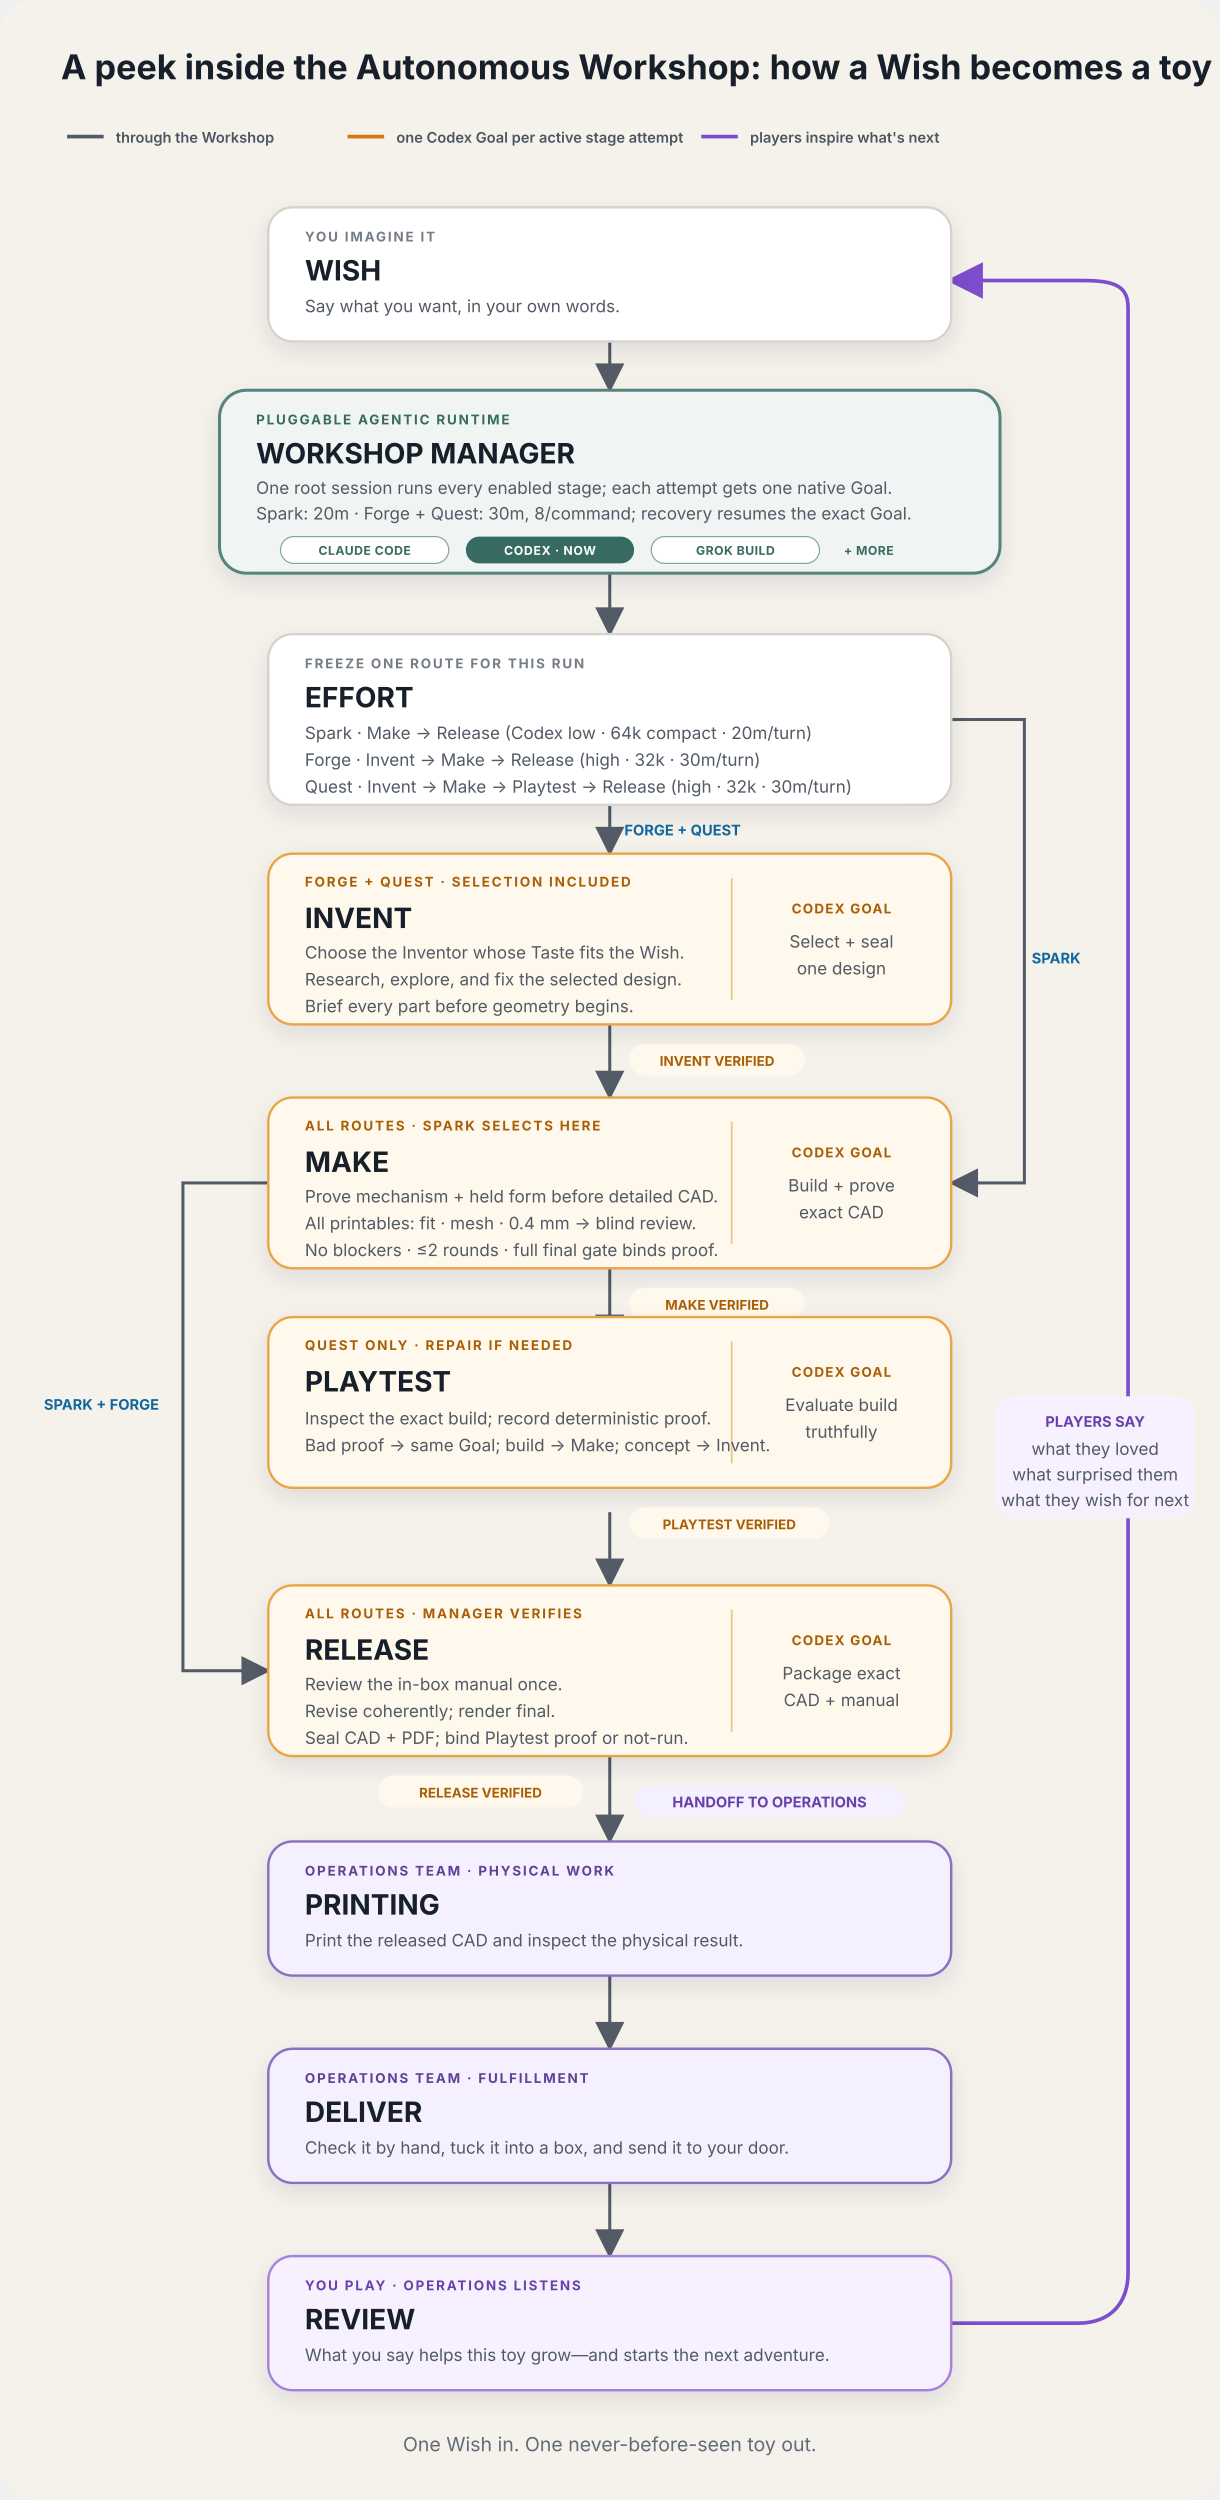
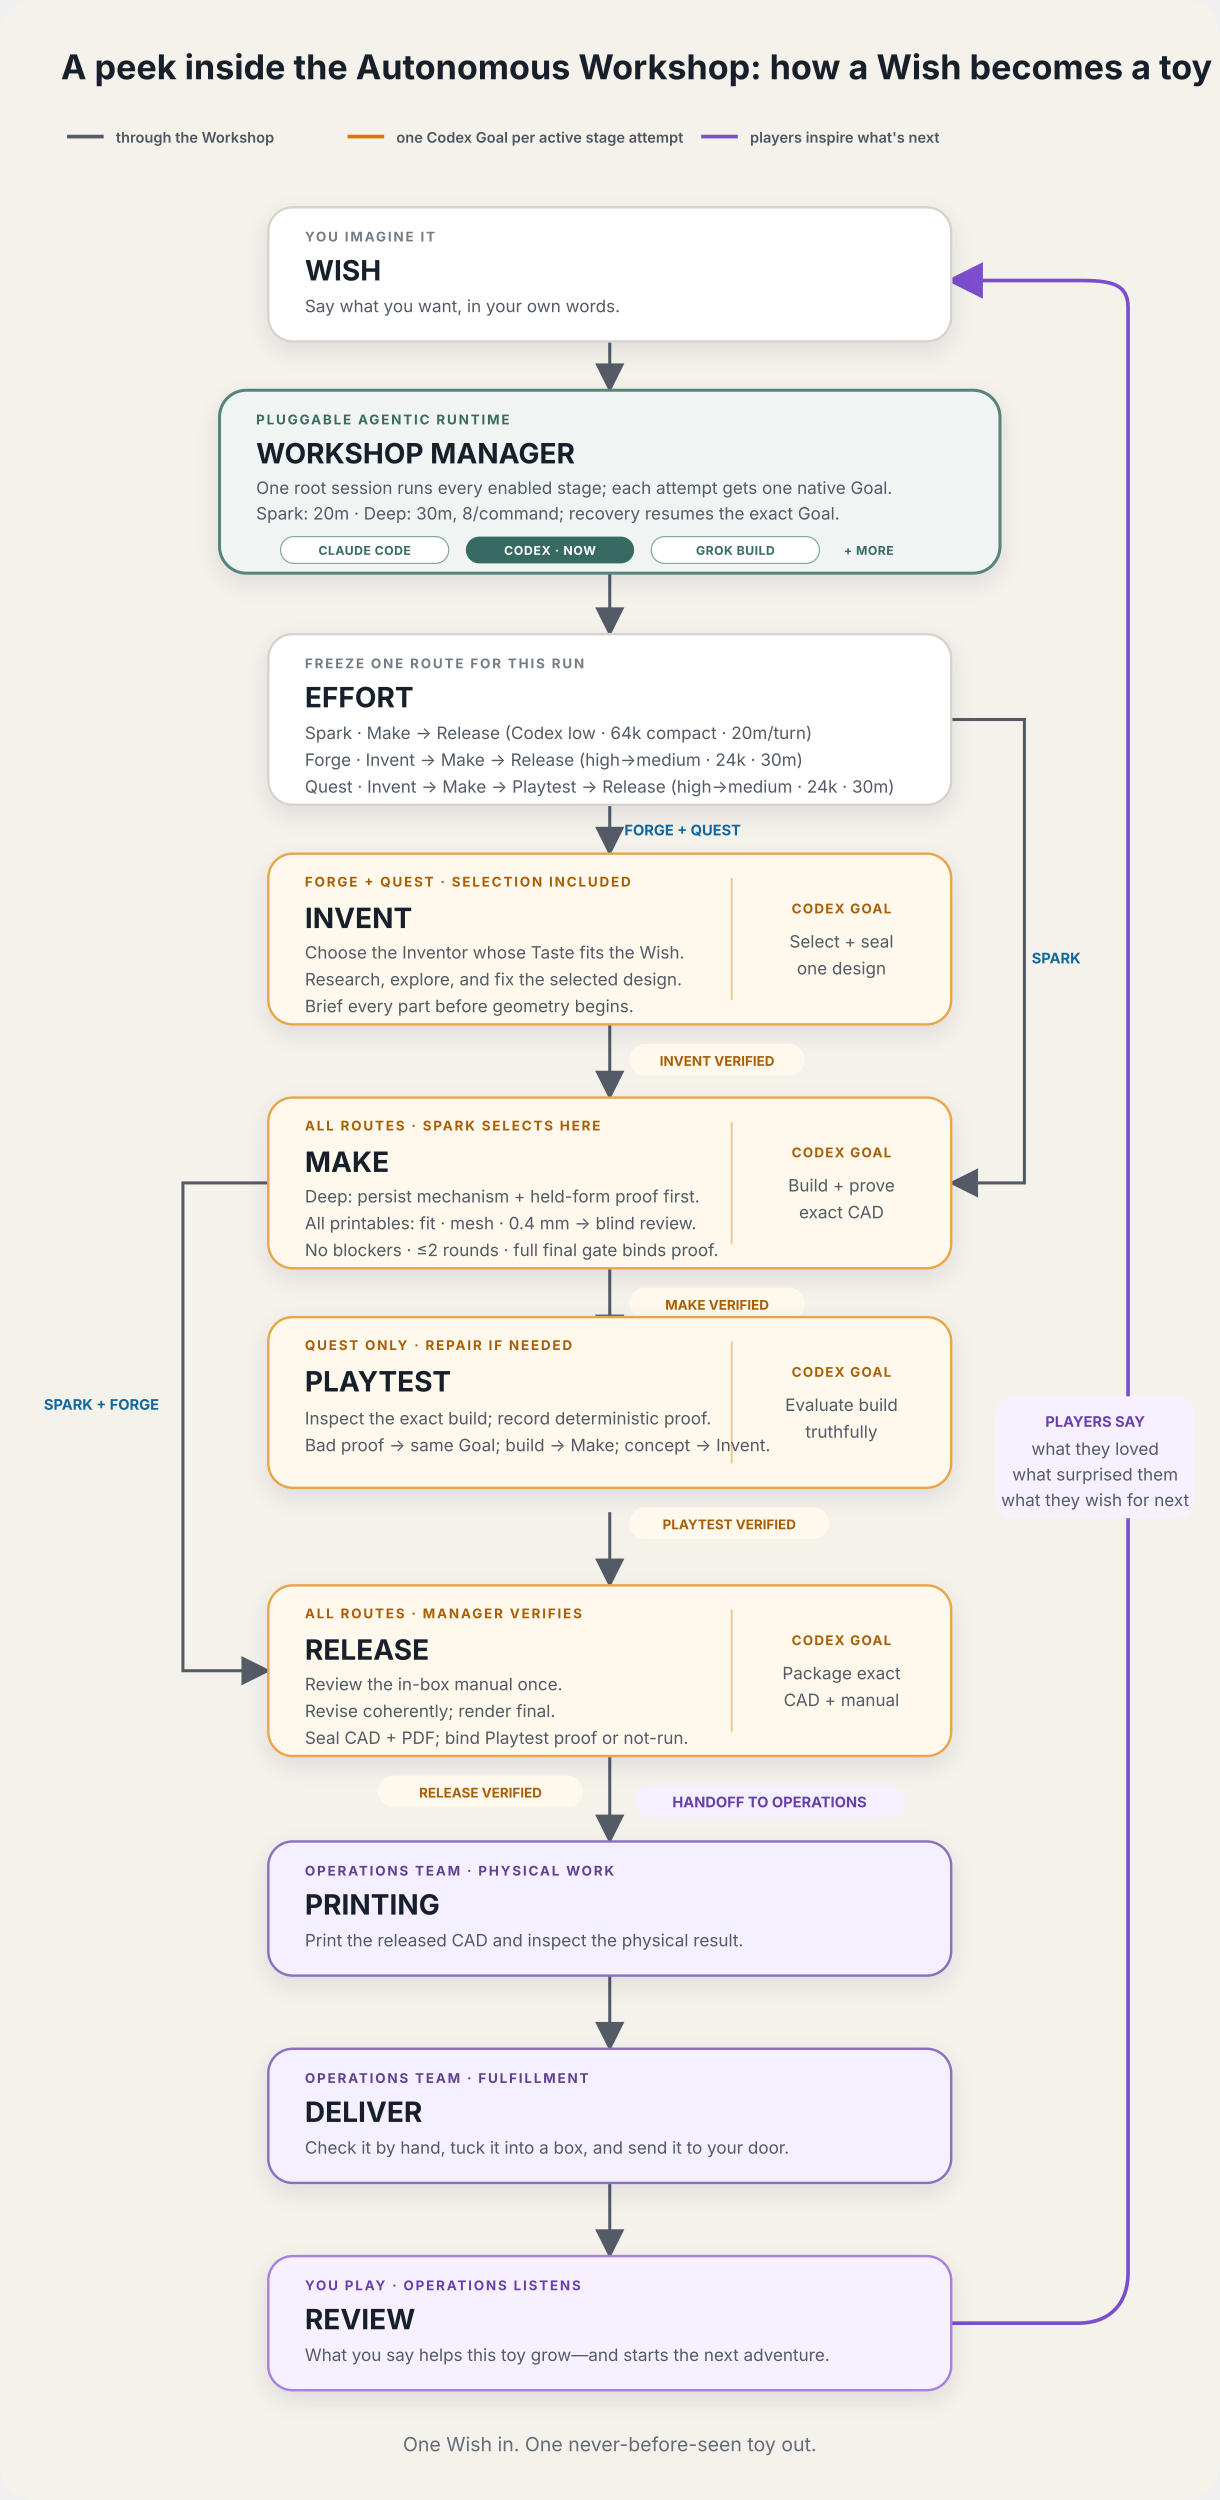
<svg xmlns="http://www.w3.org/2000/svg" viewBox="0 0 1000 2050" role="img" aria-labelledby="title description">
  <defs>
    <filter id="shadow" x="-20%" y="-20%" width="140%" height="160%">
      <feDropShadow dx="0" dy="7" stdDeviation="9" flood-color="#17202a" flood-opacity="0.10" />
    </filter>
    <marker id="arrow-main" viewBox="0 0 12 12" markerWidth="24" markerHeight="24" refX="11" refY="6" orient="auto" markerUnits="userSpaceOnUse" overflow="visible">
      <polygon points="0,0 12,6 0,12" fill="#525b66" />
    </marker>
    <marker id="arrow-ai" markerWidth="10" markerHeight="10" refX="8" refY="5" orient="auto" markerUnits="strokeWidth">
      <path d="M 0 0 L 10 5 L 0 10 z" fill="#1675b8" />
    </marker>
    <marker id="arrow-human" markerWidth="10" markerHeight="10" refX="8" refY="5" orient="auto" markerUnits="strokeWidth">
      <path d="M 0 0 L 10 5 L 0 10 z" fill="#7c4dcc" />
    </marker>
    <style>
      .title { font: 700 28px -apple-system, BlinkMacSystemFont, "Segoe UI", sans-serif; fill: #17202a; }
      .subtitle { font: 400 16px -apple-system, BlinkMacSystemFont, "Segoe UI", sans-serif; fill: #626b76; }
      .legend { font: 600 12px -apple-system, BlinkMacSystemFont, "Segoe UI", sans-serif; fill: #4b5560; }
      .node { fill: #ffffff; stroke: #d7d3cc; stroke-width: 2; }
      .node-manager { fill: #f0f5f4; stroke: #56847c; stroke-width: 2.5; }
      .node-internal { fill: #fff8ec; stroke: #e8a548; stroke-width: 2; }
      .node-ai { fill: #eef8ff; stroke: #67aee0; stroke-width: 2; }
      .node-human { fill: #f7f1ff; stroke: #a782dc; stroke-width: 2; }
      .node-ops { fill: #f4f0ff; stroke: #8b6fc0; stroke-width: 2; }
      .eyebrow { font: 700 11px -apple-system, BlinkMacSystemFont, "Segoe UI", sans-serif; letter-spacing: 1.5px; fill: #747c85; }
      .eyebrow-manager { fill: #376b61; }
      .eyebrow-internal { fill: #a85e05; }
      .eyebrow-ai { fill: #11689f; }
      .eyebrow-human { fill: #6840aa; }
      .eyebrow-ops { fill: #604092; }
      .heading { font: 700 23px -apple-system, BlinkMacSystemFont, "Segoe UI", sans-serif; fill: #17202a; }
      .body { font: 400 14px -apple-system, BlinkMacSystemFont, "Segoe UI", sans-serif; fill: #515a65; }
      .pill-now { fill: #376b61; }
      .pill-future { fill: #ffffff; stroke: #82a79f; stroke-width: 1; }
      .pill-now-text { font: 700 10px -apple-system, BlinkMacSystemFont, "Segoe UI", sans-serif; letter-spacing: 0.6px; fill: #ffffff; }
      .pill-future-text { font: 700 10px -apple-system, BlinkMacSystemFont, "Segoe UI", sans-serif; letter-spacing: 0.4px; fill: #376b61; }
      .goal-copy { font: 700 11px -apple-system, BlinkMacSystemFont, "Segoe UI", sans-serif; letter-spacing: 1px; fill: #a85e05; }
      .gate { font: 700 11px -apple-system, BlinkMacSystemFont, "Segoe UI", sans-serif; fill: #a85e05; }
      .gate-ai { font: 700 11px -apple-system, BlinkMacSystemFont, "Segoe UI", sans-serif; fill: #11689f; }
      .edge-label-ai { font: 700 12px -apple-system, BlinkMacSystemFont, "Segoe UI", sans-serif; fill: #11689f; }
      .edge-label-human { font: 700 12px -apple-system, BlinkMacSystemFont, "Segoe UI", sans-serif; fill: #6840aa; }
      .flow { fill: none; stroke: #525b66; stroke-width: 2.5; marker-end: url(#arrow-main); }
      .feedback-ai { fill: none; stroke: #1675b8; stroke-width: 3; marker-end: url(#arrow-ai); }
      .feedback-human { fill: none; stroke: #7c4dcc; stroke-width: 3; marker-end: url(#arrow-human); }
    </style>
  </defs>
  <rect width="1000" height="2050" rx="28" fill="#f5f2ec" />
  <text x="50" y="65" class="title">A peek inside the Autonomous Workshop: how a Wish becomes a toy</text>
  <g transform="translate(55 112)">
    <g>
      <line x1="0" y1="0" x2="30" y2="0" stroke="#525b66" stroke-width="3" />
      <text x="40" y="5" class="legend">through the Workshop</text>
    </g>
    <g transform="translate(230 0)">
      <line x1="0" y1="0" x2="30" y2="0" stroke="#d97706" stroke-width="3" />
      <text x="40" y="5" class="legend">one Codex Goal per active stage attempt</text>
    </g>
    <g transform="translate(520 0)">
      <line x1="0" y1="0" x2="30" y2="0" stroke="#7c4dcc" stroke-width="3" />
      <text x="40" y="5" class="legend">players inspire what's next</text>
    </g>
  </g>
  <path class="flow" d="M 500 280 V 320" />
  <path class="flow" d="M 500 470 V 520" />
  <path class="flow" d="M 500 660 V 700" />
  <path class="flow" d="M 500 840 V 900" />
  <path class="flow" d="M 500 1040 V 1100" />
  <path class="flow" d="M 500 1240 V 1300" />
  <path class="flow" d="M 500 1440 V 1510" />
  <path class="flow" d="M 500 1620 V 1680" />
  <path class="flow" d="M 500 1790 V 1850" />
  <path class="flow" d="M 780 590 H 840 V 970 H 780" />
  <path class="flow" d="M 220 970 H 150 V 1370 H 220" />
  <text x="846" y="790" class="edge-label-ai">SPARK</text>
  <text x="36" y="1156" class="edge-label-ai">SPARK + FORGE</text>
  <text x="512" y="685" class="edge-label-ai">FORGE + QUEST</text>
  <path class="feedback-human" d="M 780 1905 H 884 C 912 1905, 925 1887, 925 1864 V 252 C 925 232, 910 230, 884 230 H 782" />
  <g>
    <rect x="816" y="1145" width="164" height="100" rx="16" fill="#f7f1ff" />
    <text x="898" y="1170" text-anchor="middle" class="edge-label-human">PLAYERS SAY</text>
    <text x="898" y="1193" text-anchor="middle" class="body">what they loved</text>
    <text x="898" y="1214" text-anchor="middle" class="body">what surprised them</text>
    <text x="898" y="1235" text-anchor="middle" class="body">what they wish for next</text>
  </g>
  <g filter="url(#shadow)">
    <rect class="node" x="220" y="170" width="560" height="110" rx="20" />
  </g>
  <text x="250" y="198" class="eyebrow">YOU IMAGINE IT</text>
  <text x="250" y="230" class="heading">WISH</text>
  <text x="250" y="256" class="body">Say what you want, in your own words.</text>
  <g filter="url(#shadow)">
    <rect class="node-manager" x="180" y="320" width="640" height="150" rx="22" />
  </g>
  <text x="210" y="348" class="eyebrow eyebrow-manager">PLUGGABLE AGENTIC RUNTIME</text>
  <text x="210" y="380" class="heading">WORKSHOP MANAGER</text>
  <text x="210" y="405" class="body">One root session runs every enabled stage; each attempt gets one native Goal.</text>
-   <text x="210" y="426" class="body">Spark: 20m · Forge + Quest: 30m, 8/command; recovery resumes the exact Goal.</text>
+   <text x="210" y="426" class="body">Spark: 20m · Deep: 30m, 8/command; recovery resumes the exact Goal.</text>
  <rect x="230" y="440" width="138" height="22" rx="11" class="pill-future" />
  <text x="299" y="455" text-anchor="middle" class="pill-future-text">CLAUDE CODE</text>
  <rect x="382" y="440" width="138" height="22" rx="11" class="pill-now" />
  <text x="451" y="455" text-anchor="middle" class="pill-now-text">CODEX · NOW</text>
  <rect x="534" y="440" width="138" height="22" rx="11" class="pill-future" />
  <text x="603" y="455" text-anchor="middle" class="pill-future-text">GROK BUILD</text>
  <text x="692" y="455" class="pill-future-text">+ MORE</text>
  <g filter="url(#shadow)">
    <rect class="node" x="220" y="520" width="560" height="140" rx="20" />
  </g>
  <text x="250" y="548" class="eyebrow">FREEZE ONE ROUTE FOR THIS RUN</text>
  <text x="250" y="580" class="heading">EFFORT</text>
  <text x="250" y="606" class="body">Spark · Make → Release (Codex low · 64k compact · 20m/turn)</text>
-   <text x="250" y="628" class="body">Forge · Invent → Make → Release (high · 32k · 30m/turn)</text>
-   <text x="250" y="650" class="body">Quest · Invent → Make → Playtest → Release (high · 32k · 30m/turn)</text>
+   <text x="250" y="628" class="body">Forge · Invent → Make → Release (high→medium · 24k · 30m)</text>
+   <text x="250" y="650" class="body">Quest · Invent → Make → Playtest → Release (high→medium · 24k · 30m)</text>
  <g filter="url(#shadow)">
    <rect class="node-internal" x="220" y="700" width="560" height="140" rx="20" />
  </g>
  <line x1="600" y1="720" x2="600" y2="820" stroke="#edc58a" stroke-width="1.5" />
  <text x="250" y="727" class="eyebrow eyebrow-internal">FORGE + QUEST · SELECTION INCLUDED</text>
  <text x="250" y="761" class="heading">INVENT</text>
  <text x="250" y="786" class="body">Choose the Inventor whose Taste fits the Wish.</text>
  <text x="250" y="808" class="body">Research, explore, and fix the selected design.</text>
  <text x="250" y="830" class="body">Brief every part before geometry begins.</text>
  <text x="690" y="749" text-anchor="middle" class="goal-copy">CODEX GOAL</text>
  <text x="690" y="777" text-anchor="middle" class="body">Select + seal</text>
  <text x="690" y="799" text-anchor="middle" class="body">one design</text>
  <rect x="516" y="856" width="144" height="26" rx="13" fill="#fff8ec" />
  <text x="588" y="874" text-anchor="middle" class="gate">INVENT VERIFIED</text>
  <g filter="url(#shadow)">
    <rect class="node-internal" x="220" y="900" width="560" height="140" rx="20" />
  </g>
  <line x1="600" y1="920" x2="600" y2="1020" stroke="#edc58a" stroke-width="1.5" />
  <text x="250" y="927" class="eyebrow eyebrow-internal">ALL ROUTES · SPARK SELECTS HERE</text>
  <text x="250" y="961" class="heading">MAKE</text>
-   <text x="250" y="986" class="body">Prove mechanism + held form before detailed CAD.</text>
+   <text x="250" y="986" class="body">Deep: persist mechanism + held-form proof first.</text>
  <text x="250" y="1008" class="body">All printables: fit · mesh · 0.4 mm → blind review.</text>
  <text x="250" y="1030" class="body">No blockers · ≤2 rounds · full final gate binds proof.</text>
  <text x="690" y="949" text-anchor="middle" class="goal-copy">CODEX GOAL</text>
  <text x="690" y="977" text-anchor="middle" class="body">Build + prove</text>
  <text x="690" y="999" text-anchor="middle" class="body">exact CAD</text>
  <rect x="516" y="1056" width="144" height="26" rx="13" fill="#fff8ec" />
  <text x="588" y="1074" text-anchor="middle" class="gate">MAKE VERIFIED</text>
  <g filter="url(#shadow)">
    <rect class="node-internal" x="220" y="1080" width="560" height="140" rx="20" />
  </g>
  <line x1="600" y1="1100" x2="600" y2="1200" stroke="#edc58a" stroke-width="1.5" />
  <text x="250" y="1107" class="eyebrow eyebrow-internal">QUEST ONLY · REPAIR IF NEEDED</text>
  <text x="250" y="1141" class="heading">PLAYTEST</text>
  <text x="250" y="1168" class="body">Inspect the exact build; record deterministic proof.</text>
  <text x="250" y="1190" class="body">Bad proof → same Goal; build → Make; concept → Invent.</text>
  <text x="690" y="1129" text-anchor="middle" class="goal-copy">CODEX GOAL</text>
  <text x="690" y="1157" text-anchor="middle" class="body">Evaluate build</text>
  <text x="690" y="1179" text-anchor="middle" class="body">truthfully</text>
  <rect x="516" y="1236" width="164" height="26" rx="13" fill="#fff8ec" />
  <text x="598" y="1254" text-anchor="middle" class="gate">PLAYTEST VERIFIED</text>
  <g filter="url(#shadow)">
    <rect class="node-internal" x="220" y="1300" width="560" height="140" rx="20" />
  </g>
  <line x1="600" y1="1320" x2="600" y2="1420" stroke="#edc58a" stroke-width="1.5" />
  <text x="250" y="1327" class="eyebrow eyebrow-internal">ALL ROUTES · MANAGER VERIFIES</text>
  <text x="250" y="1361" class="heading">RELEASE</text>
  <text x="250" y="1386" class="body">Review the in-box manual once.</text>
  <text x="250" y="1408" class="body">Revise coherently; render final.</text>
  <text x="250" y="1430" class="body">Seal CAD + PDF; bind Playtest proof or not-run.</text>
  <text x="690" y="1349" text-anchor="middle" class="goal-copy">CODEX GOAL</text>
  <text x="690" y="1377" text-anchor="middle" class="body">Package exact</text>
  <text x="690" y="1399" text-anchor="middle" class="body">CAD + manual</text>
  <rect x="310" y="1456" width="168" height="26" rx="13" fill="#fff8ec" />
  <text x="394" y="1474" text-anchor="middle" class="gate">RELEASE VERIFIED</text>
  <rect x="520" y="1464" width="222" height="26" rx="13" fill="#f4f0ff" />
  <text x="631" y="1482" text-anchor="middle" class="edge-label-human">HANDOFF TO OPERATIONS</text>
  <g filter="url(#shadow)">
    <rect class="node-ops" x="220" y="1510" width="560" height="110" rx="20" />
  </g>
  <text x="250" y="1538" class="eyebrow eyebrow-ops">OPERATIONS TEAM · PHYSICAL WORK</text>
  <text x="250" y="1570" class="heading">PRINTING</text>
  <text x="250" y="1596" class="body">Print the released CAD and inspect the physical result.</text>
  <g filter="url(#shadow)">
    <rect class="node-ops" x="220" y="1680" width="560" height="110" rx="20" />
  </g>
  <text x="250" y="1708" class="eyebrow eyebrow-ops">OPERATIONS TEAM · FULFILLMENT</text>
  <text x="250" y="1740" class="heading">DELIVER</text>
  <text x="250" y="1766" class="body">Check it by hand, tuck it into a box, and send it to your door.</text>
  <g filter="url(#shadow)">
    <rect class="node-human" x="220" y="1850" width="560" height="110" rx="20" />
  </g>
  <text x="250" y="1878" class="eyebrow eyebrow-human">YOU PLAY · OPERATIONS LISTENS</text>
  <text x="250" y="1910" class="heading">REVIEW</text>
  <text x="250" y="1936" class="body">What you say helps this toy grow—and starts the next adventure.</text>
  <text x="500" y="2010" text-anchor="middle" class="subtitle">One Wish in. One never-before-seen toy out.</text>
</svg>
